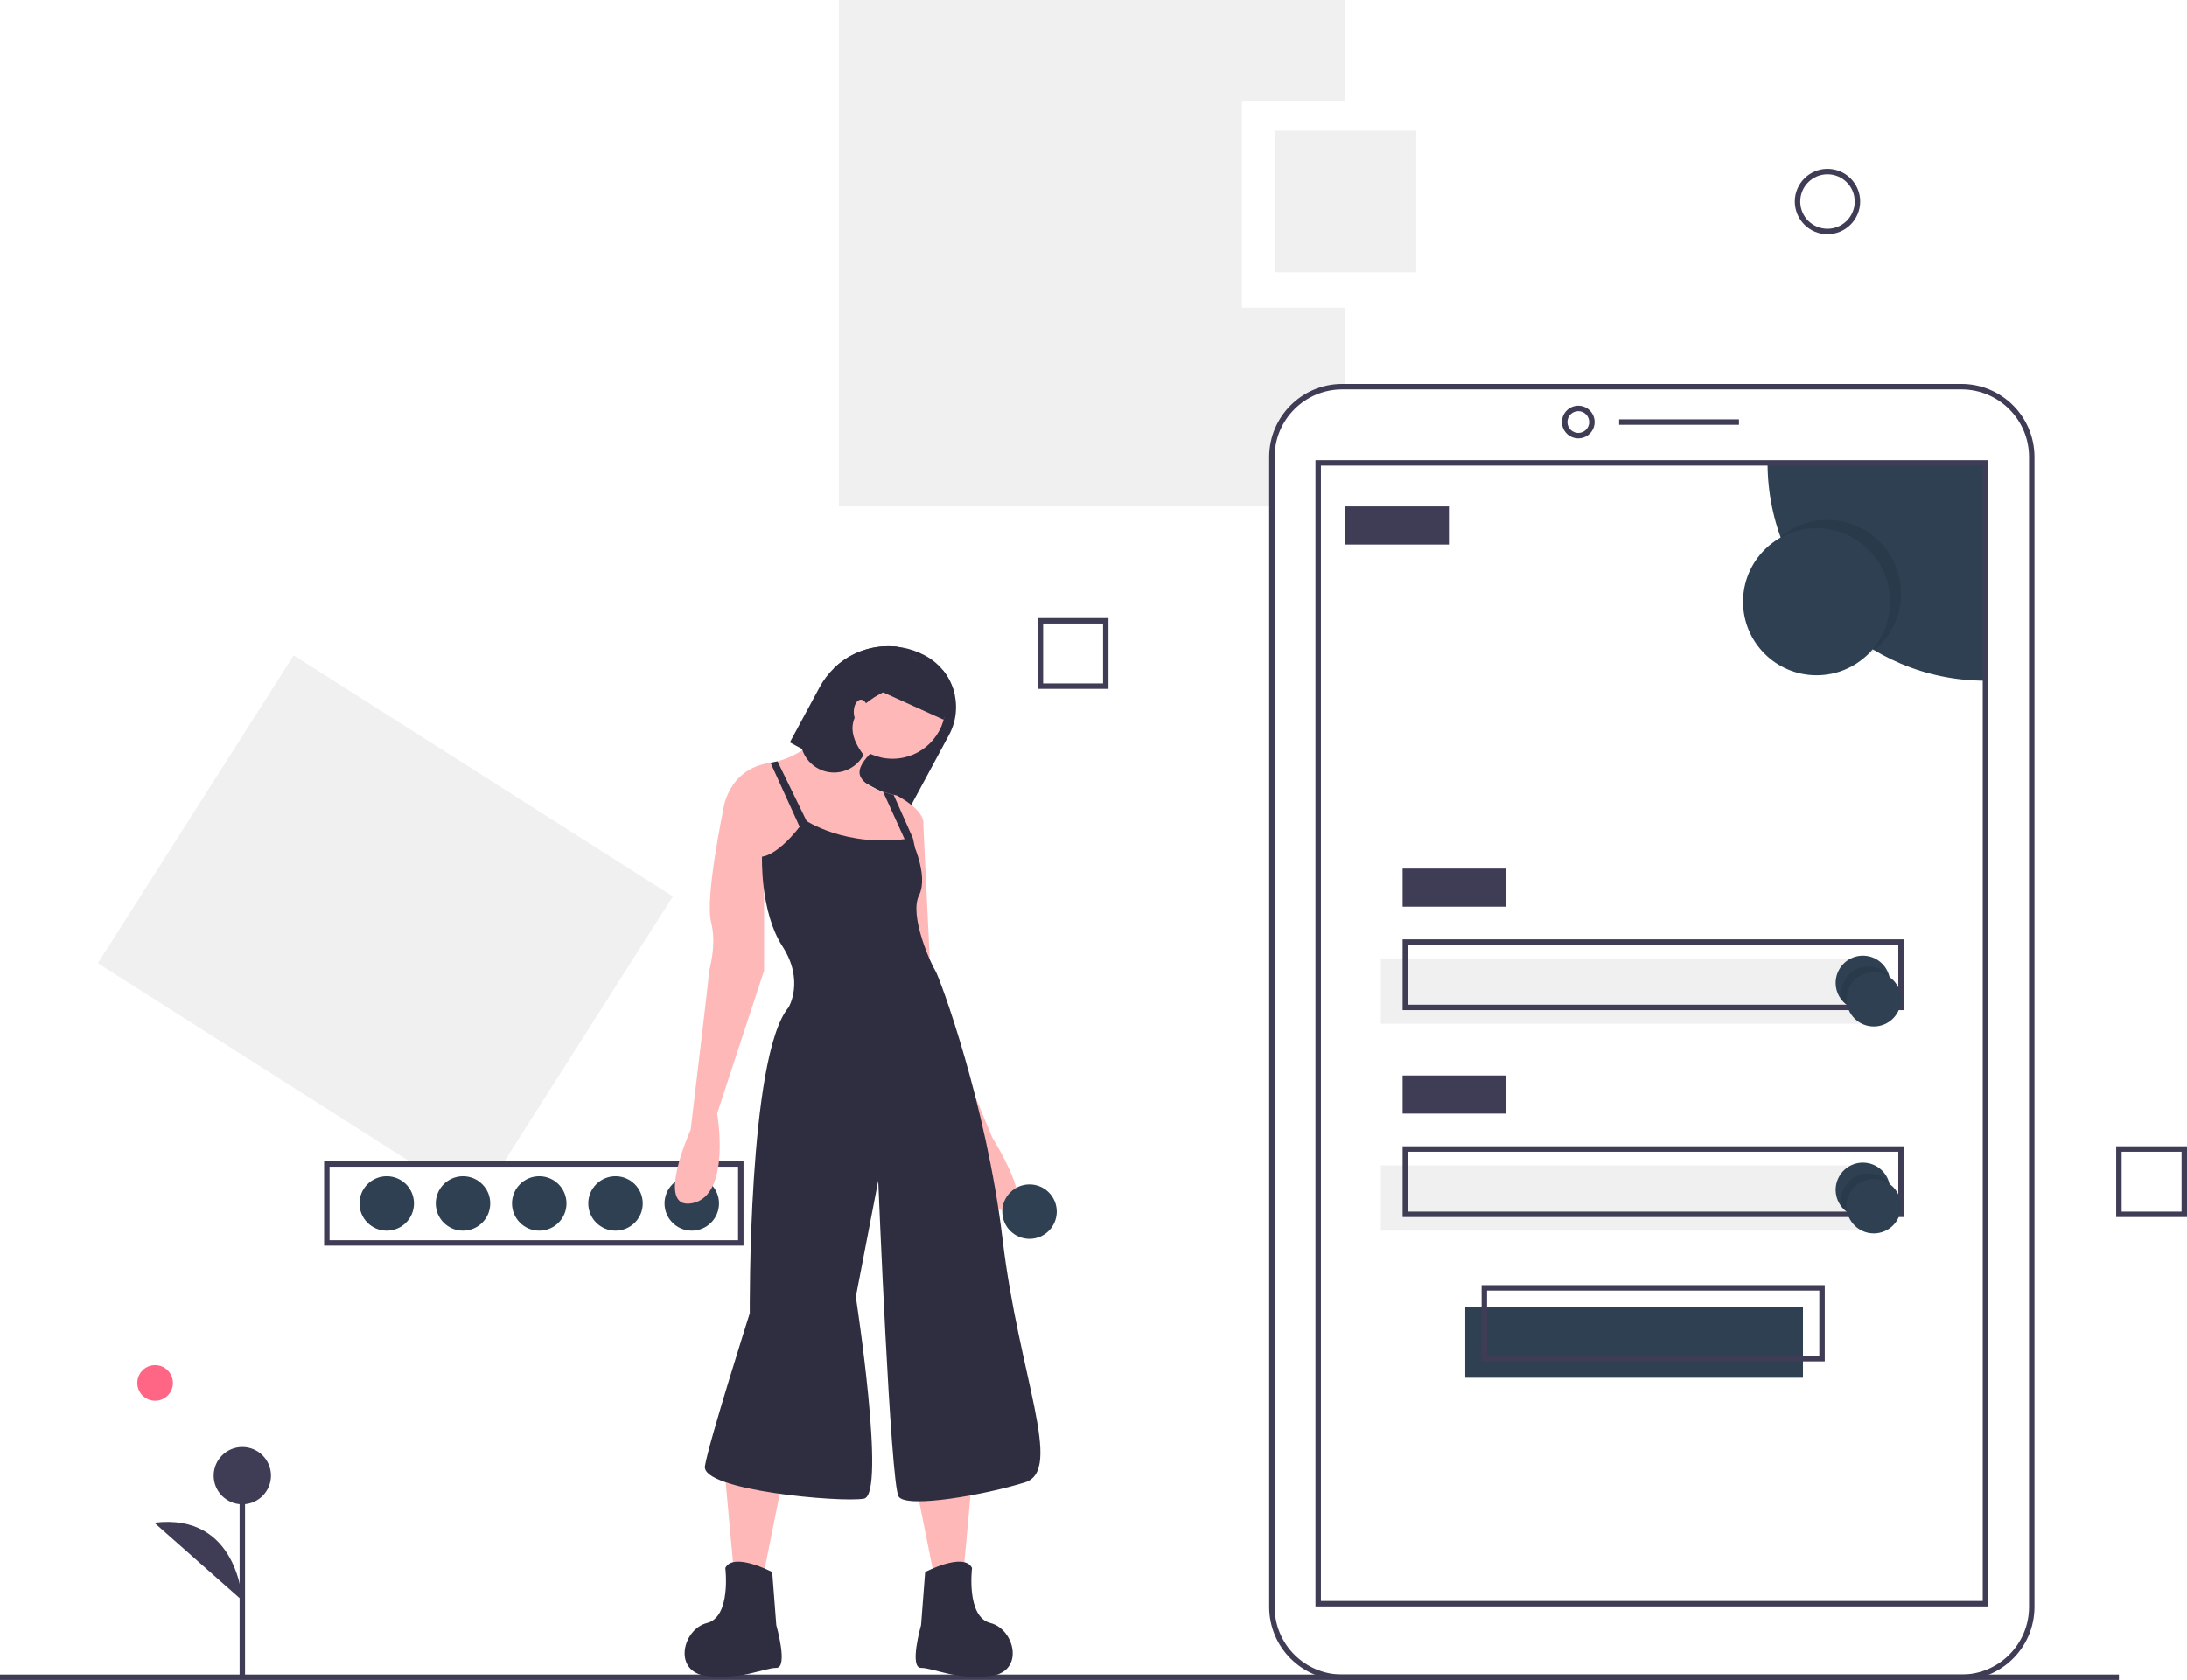
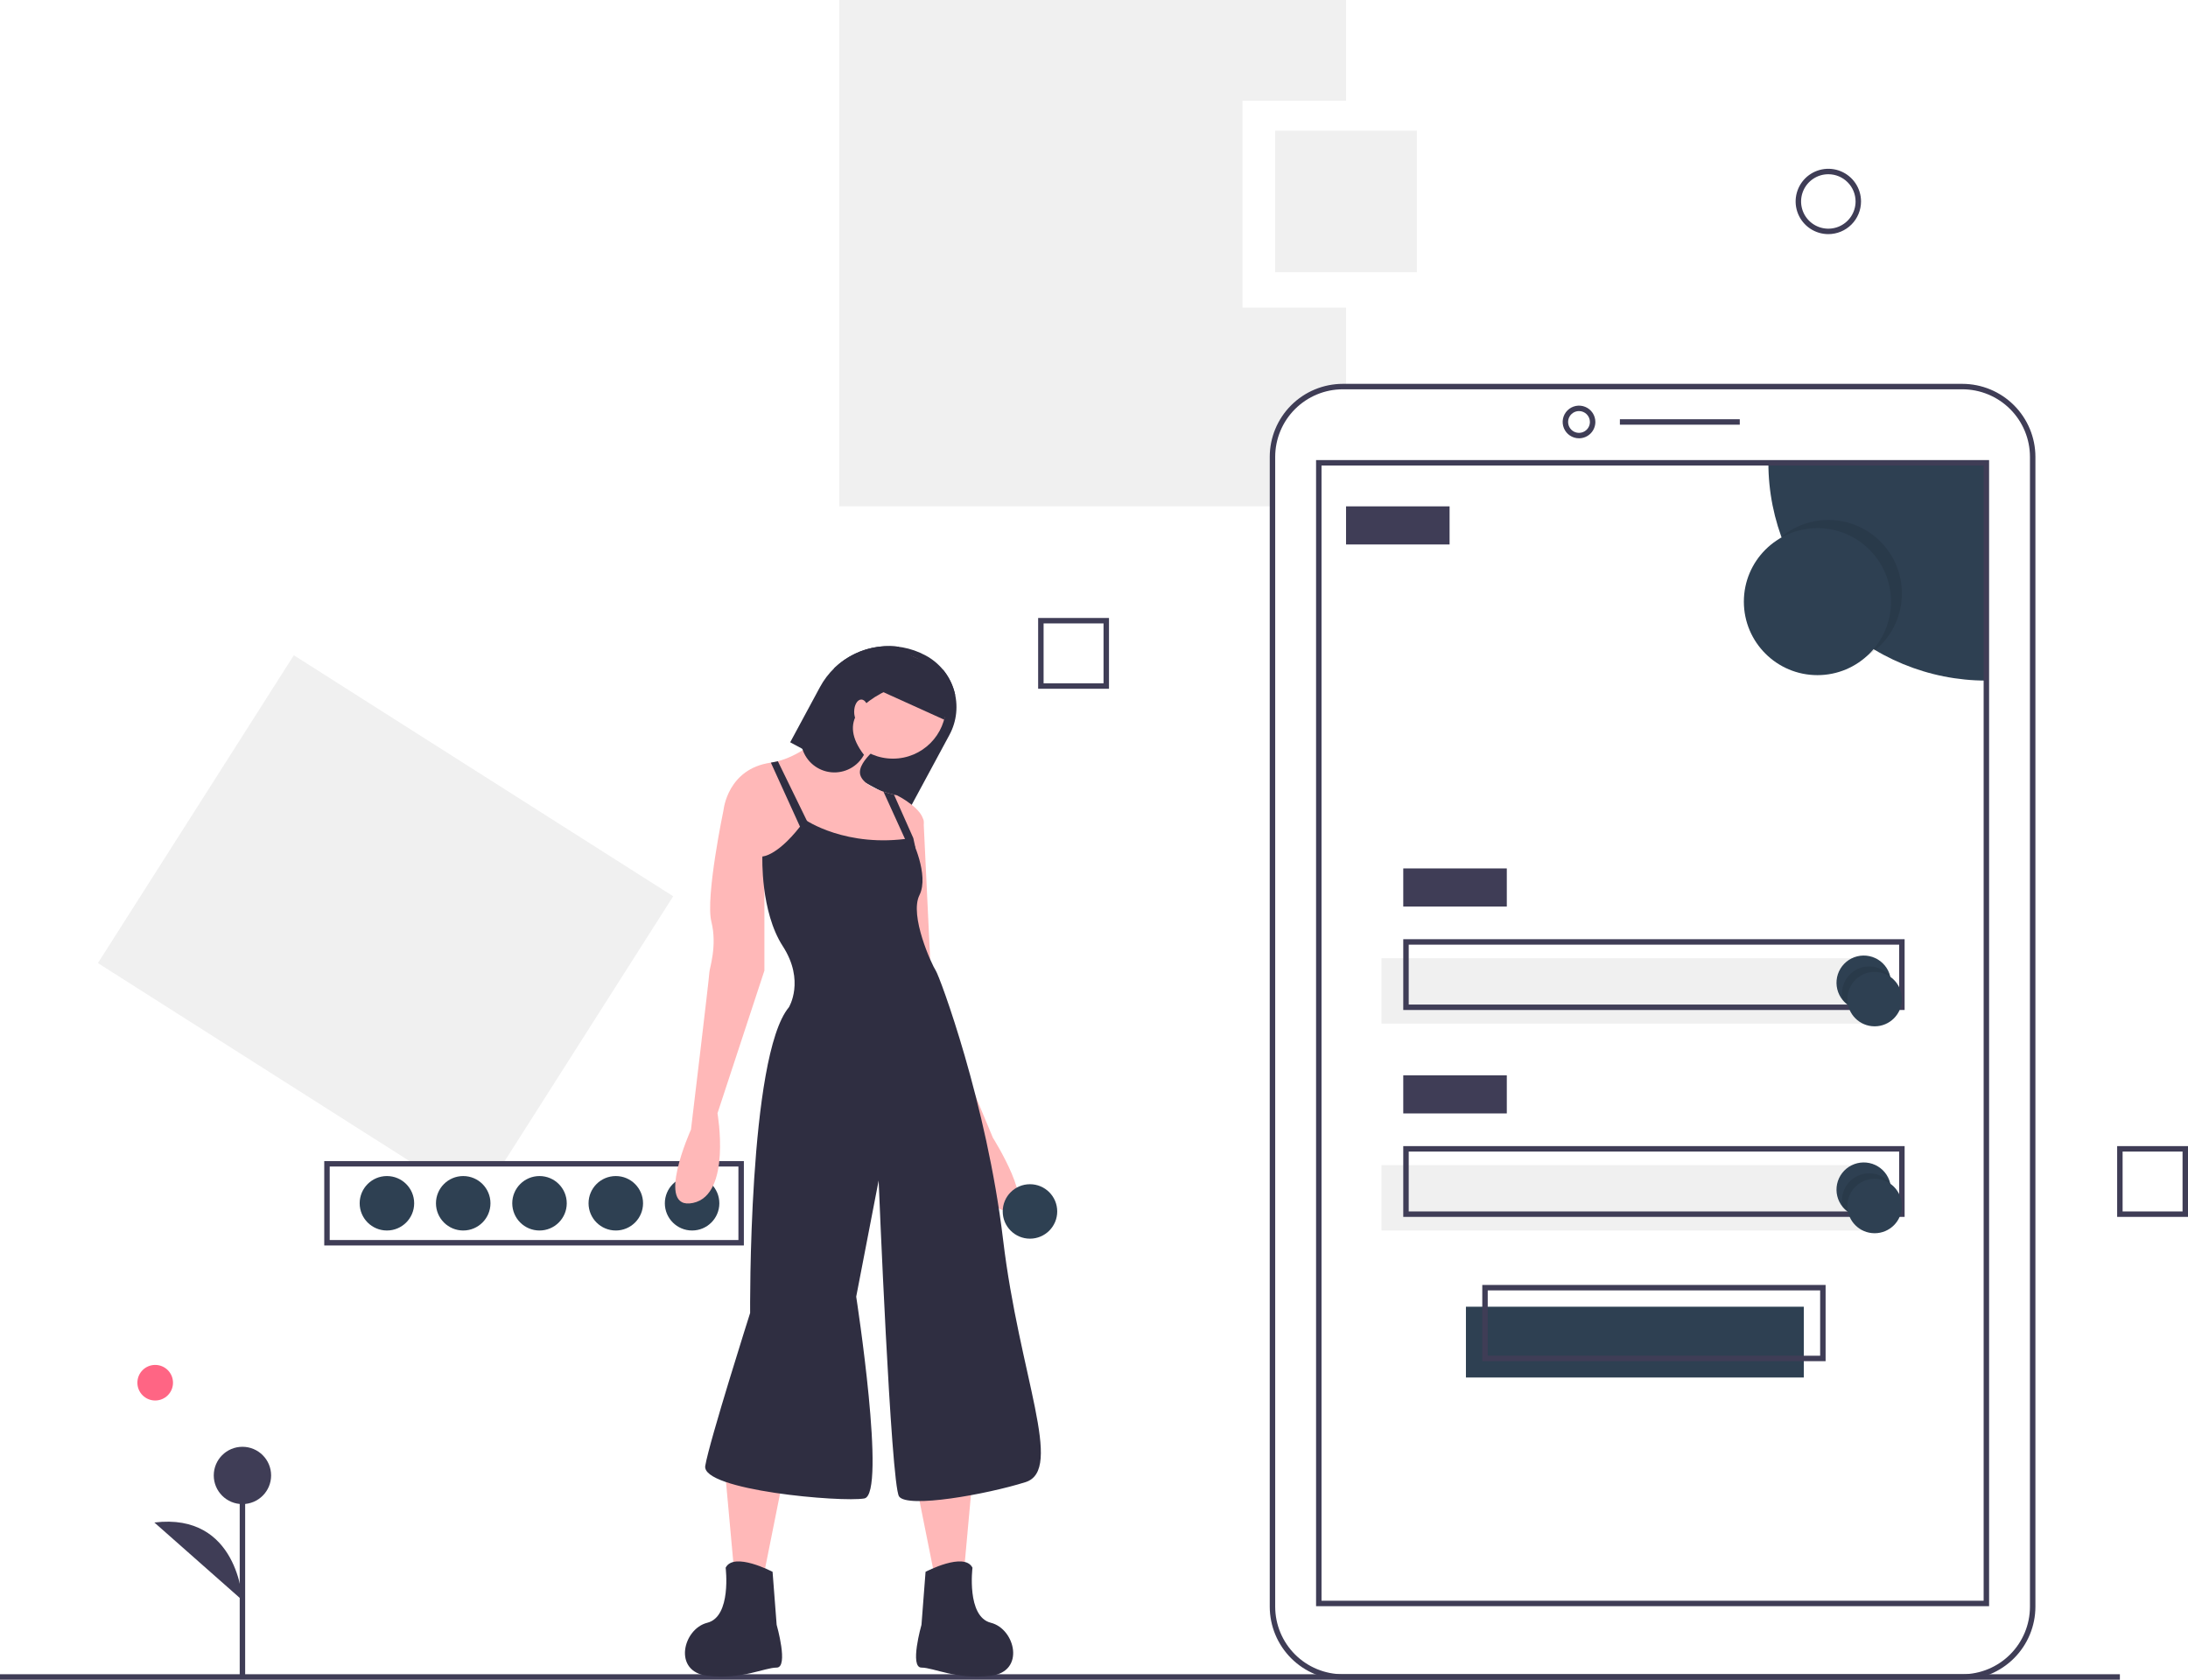
- <svg xmlns="http://www.w3.org/2000/svg" id="bc52c4b0-5495-47d6-8fbf-e718e11a33f1" data-name="Layer 1" width="803" height="617" viewBox="0 0 803 617">
-   <polygon points="184.898 427 247.069 329.231 107.835 240.694 35.931 353.769 151.095 427 184.898 427" fill="#f0f0f0" />
-   <path d="M471.5,599h-154V568h154Zm-152-2h150V570h-150Z" transform="translate(-198.5 -141.5)" fill="#3f3d56" />
-   <circle cx="254" cy="442" r="10" fill="#2e4052" />
-   <circle cx="226" cy="442" r="10" fill="#2e4052" />
-   <circle cx="198" cy="442" r="10" fill="#2e4052" />
-   <circle cx="170" cy="442" r="10" fill="#2e4052" />
-   <circle cx="142" cy="442" r="10" fill="#2e4052" />
-   <path d="M654.5,254.5v-76h38v-37h-186v186h159V309.314A25.814,25.814,0,0,1,691.314,283.5H692.5v-29Z" transform="translate(-198.5 -141.5)" fill="#f0f0f0" />
-   <rect x="538" y="480" width="124" height="26" fill="#2e4052" />
-   <rect x="507" y="352" width="182" height="24" fill="#f0f0f0" />
-   <rect y="615" width="778" height="2" fill="#3f3d56" />
-   <path d="M918.686,758.5H691.314A26.845,26.845,0,0,1,664.5,731.686V309.314A26.845,26.845,0,0,1,691.314,282.5h227.371A26.845,26.845,0,0,1,945.5,309.314v422.371A26.845,26.845,0,0,1,918.686,758.5Zm-227.371-474A24.843,24.843,0,0,0,666.5,309.314v422.371A24.843,24.843,0,0,0,691.314,756.5h227.371A24.843,24.843,0,0,0,943.5,731.686V309.314A24.843,24.843,0,0,0,918.686,284.5Z" transform="translate(-198.5 -141.5)" fill="#3f3d56" />
-   <path d="M778,302.5a6,6,0,1,1,6-6A6.007,6.007,0,0,1,778,302.5Zm0-10a4,4,0,1,0,4,4A4.004,4.004,0,0,0,778,292.5Z" transform="translate(-198.5 -141.5)" fill="#3f3d56" />
-   <rect x="594.5" y="154" width="44" height="2" fill="#3f3d56" />
-   <path d="M927.5,311.5v80a80.004,80.004,0,0,1-80-80Z" transform="translate(-198.5 -141.5)" fill="#2e4052" />
-   <path d="M928.5,731.5h-247v-421h247Zm-245-2h243v-417h-243Z" transform="translate(-198.5 -141.5)" fill="#3f3d56" />
-   <circle cx="671" cy="218" r="27" opacity="0.1" />
-   <circle cx="667" cy="221" r="27" fill="#2e4052" />
-   <rect x="494" y="186" width="38" height="14" fill="#3f3d56" />
-   <rect x="515" y="319" width="38" height="14" fill="#3f3d56" />
-   <path d="M897.5,512.5h-184v-26h184Zm-182-2h180v-22h-180Z" transform="translate(-198.5 -141.5)" fill="#3f3d56" />
-   <rect x="507" y="428" width="182" height="24" fill="#f0f0f0" />
-   <rect x="515" y="395" width="38" height="14" fill="#3f3d56" />
-   <path d="M897.5,588.5h-184v-26h184Zm-182-2h180v-22h-180Z" transform="translate(-198.5 -141.5)" fill="#3f3d56" />
-   <path d="M868.5,641.5h-126v-28h126Zm-124-2h122v-24h-122Z" transform="translate(-198.5 -141.5)" fill="#3f3d56" />
-   <path d="M892.5,502.5a10.001,10.001,0,0,1-17.71,6.37l-.01-.01a9.999,9.999,0,1,1,17.43-8.73.01.01,0,0,0,.01.01A10.227,10.227,0,0,1,892.5,502.5Z" transform="translate(-198.5 -141.5)" fill="#2e4052" />
-   <path d="M892.5,502.5a10.001,10.001,0,0,1-17.71,6.37l-.01-.01a10.228,10.228,0,0,1-.28-2.36,10.001,10.001,0,0,1,17.71-6.37.01.01,0,0,0,.01.01A10.227,10.227,0,0,1,892.5,502.5Z" transform="translate(-198.5 -141.5)" opacity="0.1" />
-   <circle cx="688" cy="367" r="10" fill="#2e4052" />
-   <path d="M892.5,578.5a10.001,10.001,0,0,1-17.71,6.37l-.01-.01a9.999,9.999,0,1,1,17.43-8.73.01.01,0,0,0,.01.01A10.227,10.227,0,0,1,892.5,578.5Z" transform="translate(-198.5 -141.5)" fill="#2e4052" />
-   <path d="M892.5,578.5a10.001,10.001,0,0,1-17.71,6.37l-.01-.01a10.228,10.228,0,0,1-.28-2.36,10.001,10.001,0,0,1,17.71-6.37.01.01,0,0,0,.01.01A10.227,10.227,0,0,1,892.5,578.5Z" transform="translate(-198.5 -141.5)" opacity="0.1" />
-   <circle cx="688" cy="443" r="10" fill="#2e4052" />
-   <rect x="468" y="48" width="52" height="52" fill="#f0f0f0" />
-   <path d="M869.5,227.5a12,12,0,1,1,12-12A12.013,12.013,0,0,1,869.5,227.5Zm0-22a10,10,0,1,0,10,10A10.011,10.011,0,0,0,869.5,205.5Z" transform="translate(-198.5 -141.5)" fill="#3f3d56" />
-   <path d="M605.5,394.5h-26v-26h26Zm-24-2h22v-22h-22Z" transform="translate(-198.5 -141.5)" fill="#3f3d56" />
-   <path d="M1001.5,588.5h-26v-26h26Zm-24-2h22v-22h-22Z" transform="translate(-198.5 -141.5)" fill="#3f3d56" />
-   <path d="M488.503,414.166l4.462,2.403,15.182,8.183,24.51,13.206,14.284-26.501a21.525,21.525,0,0,0-8.744-29.189,28.59,28.59,0,0,0-33.381,4.529l-.007.007a28.623,28.623,0,0,0-5.375,7.075Z" transform="translate(-198.5 -141.5)" fill="#2f2e41" />
-   <polygon points="356.9 542.937 353.906 575.876 342.676 577.373 335.19 539.942 356.9 542.937" fill="#ffb8b8" />
-   <path d="M538.182,718.873s14.224-7.486,17.218-1.497c0,0-2.246,17.967,6.738,20.213s12.727,17.967,0,19.464-20.962-2.995-25.453-2.995,0-15.721,0-15.721Z" transform="translate(-198.5 -141.5)" fill="#2f2e41" />
-   <polygon points="266.316 542.937 269.311 575.876 280.54 577.373 288.026 539.942 266.316 542.937" fill="#ffb8b8" />
-   <path d="M482.034,718.873s-14.224-7.486-17.218-1.497c0,0,2.246,17.967-6.738,20.213s-12.727,17.967,0,19.464S479.04,754.059,483.532,754.059s0-15.721,0-15.721Z" transform="translate(-198.5 -141.5)" fill="#2f2e41" />
-   <circle cx="327.704" cy="259.206" r="19.464" fill="#ffb8b8" />
-   <path d="M464.067,438.886,479.789,463.591l18.716-1.497,30.694,2.246s2.897-5.794,5.263-11.432a44.285,44.285,0,0,0,2.972-8.781c.749-5.24-9.732-10.481-9.732-10.481s-.412-.075-1.1-.24c-.913-.217-2.321-.576-3.863-1.101-3.481-1.183-7.666-3.189-8.512-6.146-1.497-5.24,9.732-12.727,9.732-12.727l-13.475-12.727s-11.971,16.627-26.509,20.415a23.155,23.155,0,0,1-2.56.524c-.045.007-.082.015-.127.022C465.565,423.914,464.067,438.886,464.067,438.886Z" transform="translate(-198.5 -141.5)" fill="#ffb8b8" />
-   <path d="M472.302,432.149l-8.235,6.738s-6.738,32.191-4.492,41.175-.749,17.218-.749,18.716S452.089,556.421,452.089,556.421s-13.475,29.945.749,26.951,8.984-32.94,8.984-32.94l17.218-52.404V453.859Z" transform="translate(-198.5 -141.5)" fill="#ffb8b8" />
-   <path d="M531.444,438.138l5.989,4.492,2.995,62.885,22.459,53.901s16.47,26.202,5.989,26.951S551.657,559.415,551.657,559.415l-20.213-51.655-2.995-50.158Z" transform="translate(-198.5 -141.5)" fill="#ffb8b8" />
-   <path d="M494.013,442.629s14.973,10.481,38.929,6.738c0,0,6.738,13.475,2.995,20.962s4.492,25.453,5.989,27.699,18.716,48.661,24.705,98.819,22.459,84.595,8.235,89.087-43.42,9.732-46.415,5.24-7.486-116.038-7.486-116.038l-8.235,42.672s11.229,72.617,2.995,74.114-59.89-2.995-58.393-11.978,16.47-56.147,16.47-56.147-.749-94.327,14.224-112.294c0,0,5.989-9.732-2.246-22.459s-7.486-32.94-7.486-32.94S484.28,456.105,494.013,442.629Z" transform="translate(-198.5 -141.5)" fill="#2f2e41" />
-   <polygon points="282.913 280.145 295.513 307.867 298.507 306.37 285.473 279.621 282.913 280.145" fill="#2f2e41" />
-   <path d="M522.737,432.306l9.455,20.804,2.268-.202-.771-3.541-7.09-15.961C525.687,433.189,524.28,432.83,522.737,432.306Z" transform="translate(-198.5 -141.5)" fill="#2f2e41" />
-   <path d="M492.964,416.57a12.323,12.323,0,0,0,22.609,2.201c-9.47-12.382-1.348-20.161,14.037-26.045a12.312,12.312,0,0,0-1.325-13.655,28.687,28.687,0,0,0-23.47,7.726l-.007.007L493.878,407.077A12.264,12.264,0,0,0,492.964,416.57Z" transform="translate(-198.5 -141.5)" fill="#2f2e41" />
-   <ellipse cx="316.1" cy="261.452" rx="2.62" ry="4.492" fill="#ffb8b8" />
-   <path d="M522.408,395.623l22.504,10.196,4.125-9.103a21.563,21.563,0,0,0-4.342-9.081l-15.489-7.015Z" transform="translate(-198.5 -141.5)" fill="#2f2e41" />
-   <circle cx="378" cy="445" r="10" fill="#2e4052" />
-   <circle cx="56.957" cy="507.911" r="6.535" fill="#ff6584" />
-   <rect x="87.975" y="541.973" width="2" height="74.411" fill="#3f3d56" />
-   <circle cx="88.975" cy="541.972" r="10.523" fill="#3f3d56" />
-   <path d="M287.475,729.334s-1.503-32.332-32.32-28.574" transform="translate(-198.5 -141.5)" fill="#3f3d56" />
+ <svg xmlns="http://www.w3.org/2000/svg" width="392" height="301" viewBox="0 0 392 301" fill="none">
+   <path d="M90.261 208.31L120.612 160.614L52.642 117.421L17.54 172.584L73.76 208.31H90.261Z" fill="#F0F0F0" />
+   <path d="M133.27 223.189H58.092V208.066H133.27V223.189ZM59.069 222.213H132.294V209.041H59.069V222.213Z" fill="#3F3D56" />
+   <path d="M123.995 220.506C126.691 220.506 128.877 218.321 128.877 215.627C128.877 212.933 126.691 210.749 123.995 210.749C121.299 210.749 119.113 212.933 119.113 215.627C119.113 218.321 121.299 220.506 123.995 220.506Z" fill="#2E4052" />
+   <path d="M110.326 220.506C113.022 220.506 115.208 218.321 115.208 215.627C115.208 212.933 113.022 210.749 110.326 210.749C107.63 210.749 105.445 212.933 105.445 215.627C105.445 218.321 107.63 220.506 110.326 220.506Z" fill="#2E4052" />
+   <path d="M96.657 220.506C99.354 220.506 101.539 218.321 101.539 215.627C101.539 212.933 99.354 210.749 96.657 210.749C93.961 210.749 91.776 212.933 91.776 215.627C91.776 218.321 93.961 220.506 96.657 220.506Z" fill="#2E4052" />
+   <path d="M82.989 220.506C85.685 220.506 87.871 218.321 87.871 215.627C87.871 212.933 85.685 210.749 82.989 210.749C80.293 210.749 78.107 212.933 78.107 215.627C78.107 218.321 80.293 220.506 82.989 220.506Z" fill="#2E4052" />
+   <path d="M69.32 220.506C72.016 220.506 74.202 218.321 74.202 215.627C74.202 212.933 72.016 210.749 69.32 210.749C66.624 210.749 64.438 212.933 64.438 215.627C64.438 218.321 66.624 220.506 69.32 220.506Z" fill="#2E4052" />
+   <path d="M222.605 55.126V18.05H241.156V0H150.356V90.739H227.975V81.867C227.975 80.213 228.301 78.576 228.934 77.048C229.568 75.52 230.496 74.132 231.666 72.962C232.836 71.793 234.225 70.865 235.754 70.233C237.283 69.6 238.922 69.274 240.577 69.274H241.156V55.126H222.605Z" fill="#F0F0F0" />
+   <path d="M323.168 234.165H262.635V246.849H323.168V234.165Z" fill="#2E4052" />
+   <path d="M336.349 171.721H247.502V183.43H336.349V171.721Z" fill="#F0F0F0" />
+   <path d="M379.796 300.024H0V301H379.796V300.024Z" fill="#3F3D56" />
+   <path d="M351.573 301H240.577C237.106 300.996 233.779 299.617 231.325 297.164C228.871 294.712 227.491 291.387 227.487 287.919V81.867C227.491 78.399 228.871 75.074 231.325 72.622C233.779 70.169 237.106 68.79 240.577 68.786H351.573C355.043 68.79 358.37 70.169 360.824 72.622C363.278 75.074 364.659 78.399 364.663 81.867V287.919C364.659 291.387 363.278 294.712 360.824 297.164C358.37 299.617 355.043 300.996 351.573 301V301ZM240.577 69.762C237.365 69.765 234.286 71.042 232.015 73.311C229.744 75.581 228.467 78.658 228.463 81.867V287.919C228.467 291.128 229.744 294.205 232.015 296.475C234.286 298.744 237.365 300.021 240.577 300.024H351.573C354.784 300.021 357.863 298.744 360.134 296.475C362.405 294.205 363.683 291.128 363.686 287.919V81.867C363.683 78.658 362.405 75.581 360.134 73.311C357.863 71.042 354.784 69.765 351.573 69.762H240.577Z" fill="#3F3D56" />
+   <path d="M282.894 78.543C282.315 78.543 281.749 78.371 281.267 78.05C280.785 77.728 280.41 77.271 280.188 76.736C279.966 76.201 279.908 75.613 280.021 75.045C280.134 74.477 280.413 73.956 280.823 73.546C281.233 73.137 281.755 72.858 282.323 72.745C282.891 72.632 283.48 72.69 284.015 72.912C284.55 73.133 285.008 73.508 285.33 73.99C285.651 74.471 285.823 75.037 285.823 75.616C285.822 76.392 285.513 77.136 284.964 77.685C284.415 78.233 283.671 78.542 282.894 78.543V78.543ZM282.894 73.665C282.508 73.665 282.13 73.779 281.809 73.993C281.488 74.208 281.238 74.513 281.09 74.869C280.942 75.226 280.904 75.618 280.979 75.997C281.054 76.375 281.24 76.723 281.513 76.996C281.786 77.269 282.134 77.454 282.513 77.53C282.892 77.605 283.285 77.566 283.641 77.419C283.998 77.271 284.303 77.021 284.518 76.7C284.732 76.379 284.847 76.002 284.847 75.616C284.846 75.099 284.64 74.603 284.274 74.237C283.908 73.871 283.412 73.665 282.894 73.665V73.665Z" fill="#3F3D56" />
+   <path d="M311.696 75.128H290.217V76.104H311.696V75.128Z" fill="#3F3D56" />
+   <path d="M355.875 82.933V121.961C345.518 121.961 335.585 117.849 328.261 110.53C320.937 103.211 316.822 93.284 316.822 82.933H355.875Z" fill="#2E4052" />
+   <path d="M356.364 287.828H235.786V82.446H356.364V287.828ZM236.762 286.853H355.387V83.421H236.762V286.853Z" fill="#3F3D56" />
+   <path opacity="0.1" d="M327.562 119.522C334.841 119.522 340.742 113.625 340.742 106.35C340.742 99.076 334.841 93.178 327.562 93.178C320.282 93.178 314.381 99.076 314.381 106.35C314.381 113.625 320.282 119.522 327.562 119.522Z" fill="black" />
+   <path d="M325.609 120.985C332.888 120.985 338.79 115.088 338.79 107.814C338.79 100.539 332.888 94.642 325.609 94.642C318.33 94.642 312.428 100.539 312.428 107.814C312.428 115.088 318.33 120.985 325.609 120.985Z" fill="#2E4052" />
+   <path d="M259.706 90.739H241.156V97.569H259.706V90.739Z" fill="#3F3D56" />
+   <path d="M269.958 155.622H251.407V162.452H269.958V155.622Z" fill="#3F3D56" />
+   <path d="M341.23 180.99H251.407V168.306H341.23V180.99ZM252.384 180.015H340.254V169.282H252.384V180.015Z" fill="#3F3D56" />
+   <path d="M336.349 208.797H247.502V220.506H336.349V208.797Z" fill="#F0F0F0" />
+   <path d="M269.958 192.699H251.407V199.528H269.958V192.699Z" fill="#3F3D56" />
+   <path d="M341.23 218.066H251.407V205.383H341.23V218.066ZM252.384 217.091H340.254V206.358H252.384V217.091Z" fill="#3F3D56" />
+   <path d="M327.073 243.922H265.564V230.263H327.073V243.922ZM266.54 242.947H326.097V231.238H266.54V242.947Z" fill="#3F3D56" />
+   <path d="M338.79 176.112C338.789 177.116 338.479 178.096 337.901 178.918C337.323 179.739 336.505 180.362 335.56 180.702C334.614 181.042 333.587 181.082 332.617 180.817C331.648 180.551 330.784 179.994 330.144 179.219L330.139 179.215C329.673 178.649 329.339 177.985 329.165 177.273C328.99 176.561 328.978 175.819 329.13 175.102C329.282 174.384 329.594 173.711 330.042 173.13C330.49 172.55 331.064 172.078 331.72 171.75C332.376 171.422 333.097 171.245 333.831 171.234C334.564 171.223 335.291 171.377 335.957 171.685C336.622 171.993 337.21 172.447 337.676 173.013C338.142 173.579 338.474 174.243 338.648 174.956C338.648 174.956 338.648 174.957 338.648 174.958C338.649 174.958 338.649 174.959 338.649 174.959C338.65 174.96 338.65 174.96 338.651 174.96C338.652 174.96 338.652 174.961 338.653 174.961C338.743 175.338 338.789 175.724 338.79 176.112V176.112Z" fill="#2E4052" />
+   <path opacity="0.1" d="M338.79 176.112C338.789 177.116 338.479 178.096 337.901 178.918C337.323 179.739 336.505 180.362 335.56 180.702C334.614 181.042 333.586 181.082 332.617 180.817C331.648 180.551 330.784 179.994 330.144 179.219L330.139 179.215C330.049 178.837 330.003 178.451 330.002 178.063C330.003 177.059 330.313 176.079 330.891 175.257C331.469 174.436 332.287 173.813 333.232 173.473C334.178 173.133 335.206 173.093 336.175 173.358C337.144 173.624 338.008 174.181 338.648 174.956C338.648 174.956 338.648 174.957 338.648 174.958C338.649 174.958 338.649 174.959 338.649 174.959C338.65 174.96 338.65 174.96 338.651 174.96C338.652 174.96 338.652 174.961 338.653 174.961C338.743 175.338 338.789 175.724 338.79 176.112V176.112Z" fill="black" />
+   <path d="M335.861 183.917C338.557 183.917 340.742 181.733 340.742 179.039C340.742 176.345 338.557 174.16 335.861 174.16C333.164 174.16 330.979 176.345 330.979 179.039C330.979 181.733 333.164 183.917 335.861 183.917Z" fill="#2E4052" />
+   <path d="M338.79 213.188C338.789 214.192 338.479 215.172 337.901 215.994C337.323 216.815 336.505 217.439 335.56 217.779C334.614 218.118 333.587 218.158 332.617 217.893C331.648 217.628 330.784 217.07 330.144 216.296L330.139 216.291C329.673 215.725 329.339 215.061 329.165 214.349C328.99 213.637 328.978 212.895 329.13 212.178C329.282 211.461 329.594 210.787 330.042 210.207C330.49 209.626 331.064 209.154 331.72 208.826C332.376 208.498 333.097 208.321 333.831 208.31C334.564 208.299 335.291 208.453 335.957 208.761C336.622 209.069 337.21 209.523 337.676 210.089C338.142 210.656 338.474 211.32 338.648 212.032C338.648 212.032 338.648 212.033 338.648 212.034C338.649 212.034 338.649 212.035 338.649 212.035C338.65 212.036 338.65 212.036 338.651 212.036C338.652 212.037 338.652 212.037 338.653 212.037C338.743 212.414 338.789 212.8 338.79 213.188V213.188Z" fill="#2E4052" />
+   <path opacity="0.1" d="M338.79 213.188C338.789 214.192 338.479 215.172 337.901 215.994C337.323 216.815 336.505 217.439 335.56 217.779C334.614 218.118 333.586 218.158 332.617 217.893C331.648 217.628 330.784 217.07 330.144 216.296L330.139 216.291C330.049 215.914 330.003 215.527 330.002 215.139C330.003 214.135 330.313 213.155 330.891 212.334C331.469 211.512 332.287 210.889 333.232 210.549C334.178 210.209 335.206 210.169 336.175 210.434C337.144 210.7 338.008 211.258 338.648 212.032C338.648 212.032 338.648 212.033 338.648 212.034C338.649 212.034 338.649 212.035 338.649 212.035C338.65 212.036 338.65 212.036 338.651 212.036C338.652 212.037 338.652 212.037 338.653 212.037C338.743 212.414 338.789 212.8 338.79 213.188V213.188Z" fill="black" />
+   <path d="M335.861 220.994C338.557 220.994 340.742 218.809 340.742 216.115C340.742 213.421 338.557 211.237 335.861 211.237C333.164 211.237 330.979 213.421 330.979 216.115C330.979 218.809 333.164 220.994 335.861 220.994Z" fill="#2E4052" />
+   <path d="M253.848 23.416H228.463V48.784H253.848V23.416Z" fill="#F0F0F0" />
+   <path d="M327.562 41.955C326.403 41.955 325.27 41.611 324.307 40.968C323.344 40.325 322.593 39.41 322.15 38.341C321.706 37.271 321.59 36.094 321.816 34.958C322.042 33.823 322.6 32.78 323.419 31.961C324.239 31.142 325.282 30.585 326.419 30.359C327.555 30.133 328.733 30.249 329.803 30.692C330.874 31.135 331.789 31.885 332.432 32.848C333.076 33.811 333.42 34.943 333.42 36.1C333.418 37.653 332.8 39.141 331.702 40.238C330.604 41.336 329.115 41.953 327.562 41.955V41.955ZM327.562 31.222C326.596 31.222 325.652 31.508 324.85 32.044C324.047 32.58 323.421 33.342 323.052 34.234C322.682 35.125 322.585 36.106 322.774 37.052C322.962 37.999 323.427 38.868 324.11 39.55C324.792 40.232 325.662 40.697 326.609 40.885C327.556 41.073 328.538 40.977 329.43 40.608C330.322 40.238 331.084 39.613 331.621 38.811C332.157 38.009 332.443 37.065 332.443 36.1C332.442 34.807 331.927 33.567 331.012 32.653C330.097 31.738 328.856 31.224 327.562 31.222V31.222Z" fill="#3F3D56" />
+   <path d="M198.685 123.425H185.993V110.741H198.685V123.425ZM186.969 122.449H197.709V111.716H186.969V122.449Z" fill="#3F3D56" />
+   <path d="M392 218.066H379.308V205.383H392V218.066ZM380.284 217.091H391.024V206.358H380.284V217.091Z" fill="#3F3D56" />
+   <path d="M141.57 133.019L143.749 134.191L151.16 138.183L163.125 144.625L170.098 131.697C170.755 130.482 171.165 129.15 171.306 127.776C171.447 126.403 171.315 125.015 170.919 123.692C170.522 122.37 169.869 121.138 168.996 120.068C168.122 118.998 167.046 118.111 165.83 117.457C163.229 116.054 160.25 115.512 157.321 115.909C154.393 116.306 151.666 117.622 149.534 119.667L149.53 119.67C148.481 120.677 147.596 121.842 146.906 123.122L141.57 133.019Z" fill="#2F2E41" />
+   <path d="M174.228 264.869L172.766 280.938L167.284 281.668L163.629 263.408L174.228 264.869Z" fill="#FFB8B8" />
+   <path d="M165.822 281.668C165.822 281.668 172.766 278.016 174.228 280.938C174.228 280.938 173.131 289.703 177.517 290.799C181.902 291.894 183.73 299.564 177.517 300.294C171.304 301.025 167.284 298.833 165.091 298.833C162.899 298.833 165.091 291.164 165.091 291.164L165.822 281.668Z" fill="#2F2E41" />
+   <path d="M130.007 264.869L131.469 280.938L136.951 281.668L140.605 263.408L130.007 264.869Z" fill="#FFB8B8" />
+   <path d="M138.413 281.668C138.413 281.668 131.469 278.016 130.007 280.938C130.007 280.938 131.104 289.703 126.718 290.799C122.333 291.894 120.505 299.564 126.718 300.294C132.931 301.025 136.951 298.833 139.144 298.833C141.336 298.833 139.144 291.164 139.144 291.164L138.413 281.668Z" fill="#2F2E41" />
+   <path d="M159.975 135.948C165.223 135.948 169.477 131.697 169.477 126.452C169.477 121.208 165.223 116.957 159.975 116.957C154.727 116.957 150.473 121.208 150.473 126.452C150.473 131.697 154.727 135.948 159.975 135.948Z" fill="#FFB8B8" />
+   <path d="M129.642 145.078L137.316 157.13L146.453 156.4L161.437 157.496C161.437 157.496 162.851 154.669 164.006 151.919C164.638 150.545 165.124 149.11 165.457 147.635C165.822 145.078 160.706 142.522 160.706 142.522C160.706 142.522 160.505 142.485 160.169 142.405C159.723 142.299 159.036 142.124 158.283 141.868C156.583 141.291 154.54 140.312 154.128 138.87C153.397 136.313 158.878 132.661 158.878 132.661L152.3 126.452C152.3 126.452 146.457 134.564 139.359 136.412C138.948 136.52 138.531 136.606 138.109 136.667C138.088 136.671 138.069 136.675 138.047 136.678C130.373 137.774 129.642 145.078 129.642 145.078Z" fill="#FFB8B8" />
+   <path d="M133.662 141.791L129.642 145.078C129.642 145.078 126.353 160.782 127.449 165.165C128.545 169.548 127.084 173.565 127.084 174.295C127.084 175.026 123.795 202.417 123.795 202.417C123.795 202.417 117.216 217.025 124.16 215.565C131.104 214.104 128.545 199.495 128.545 199.495L136.951 173.93V152.382L133.662 141.791Z" fill="#FFB8B8" />
+   <path d="M162.533 144.713L165.457 146.904L166.919 177.582L177.882 203.878C177.882 203.878 185.922 216.66 180.806 217.025C175.689 217.391 172.4 203.878 172.4 203.878L162.533 178.678L161.071 154.209L162.533 144.713Z" fill="#FFB8B8" />
+   <path d="M144.26 146.904C144.26 146.904 151.569 152.017 163.264 150.191C163.264 150.191 166.553 156.765 164.726 160.417C162.898 164.069 166.919 172.834 167.649 173.93C168.38 175.026 176.786 197.669 179.71 222.138C182.633 246.608 190.673 263.408 183.73 265.599C176.786 267.79 162.533 270.347 161.071 268.155C159.609 265.964 157.417 211.547 157.417 211.547L153.397 232.364C153.397 232.364 158.878 267.79 154.858 268.521C150.838 269.251 125.622 267.06 126.353 262.677C127.084 258.295 134.393 235.286 134.393 235.286C134.393 235.286 134.027 189.269 141.336 180.504C141.336 180.504 144.26 175.756 140.24 169.548C136.22 163.339 136.586 153.478 136.586 153.478C136.586 153.478 139.509 153.478 144.26 146.904Z" fill="#2F2E41" />
+   <path d="M138.109 136.667L144.26 150.191L145.722 149.461L139.359 136.412L138.109 136.667Z" fill="#2F2E41" />
+   <path d="M158.283 141.868L162.899 152.017L164.006 151.919L163.629 150.191L160.169 142.405C159.723 142.299 159.036 142.124 158.283 141.868Z" fill="#2F2E41" />
+   <path d="M143.748 134.191C144.1 135.321 144.777 136.322 145.695 137.069C146.614 137.816 147.732 138.275 148.91 138.39C150.089 138.505 151.275 138.269 152.32 137.713C153.365 137.157 154.222 136.306 154.785 135.265C150.162 129.224 154.128 125.43 161.638 122.559C162.203 121.51 162.444 120.316 162.329 119.13C162.214 117.944 161.748 116.819 160.991 115.898C158.921 115.633 156.818 115.834 154.835 116.486C152.853 117.138 151.042 118.225 149.534 119.667L149.53 119.67L144.194 129.56C143.814 130.263 143.579 131.035 143.503 131.831C143.426 132.626 143.51 133.429 143.748 134.191V134.191Z" fill="#2F2E41" />
+   <path d="M154.31 129.739C155.017 129.739 155.589 128.758 155.589 127.548C155.589 126.338 155.017 125.357 154.31 125.357C153.604 125.357 153.031 126.338 153.031 127.548C153.031 128.758 153.604 129.739 154.31 129.739Z" fill="#FFB8B8" />
+   <path d="M158.122 123.972L169.108 128.947L171.121 124.506C170.774 122.883 170.048 121.364 169.002 120.076L161.44 116.654L158.122 123.972Z" fill="#2F2E41" />
+   <path d="M184.528 221.969C187.224 221.969 189.41 219.785 189.41 217.091C189.41 214.396 187.224 212.212 184.528 212.212C181.832 212.212 179.646 214.396 179.646 217.091C179.646 219.785 181.832 221.969 184.528 221.969Z" fill="#2E4052" />
+   <path d="M27.804 250.97C29.566 250.97 30.995 249.542 30.995 247.782C30.995 246.021 29.566 244.593 27.804 244.593C26.042 244.593 24.614 246.021 24.614 247.782C24.614 249.542 26.042 250.97 27.804 250.97Z" fill="#FF6584" />
+   <path d="M43.923 264.398H42.947V300.699H43.923V264.398Z" fill="#3F3D56" />
+   <path d="M43.435 269.532C46.272 269.532 48.572 267.233 48.572 264.398C48.572 261.563 46.272 259.265 43.435 259.265C40.598 259.265 38.298 261.563 38.298 264.398C38.298 267.233 40.598 269.532 43.435 269.532Z" fill="#3F3D56" />
+   <path d="M43.435 286.771C43.435 286.771 42.701 270.998 27.657 272.832Z" fill="#3F3D56" />
</svg>
